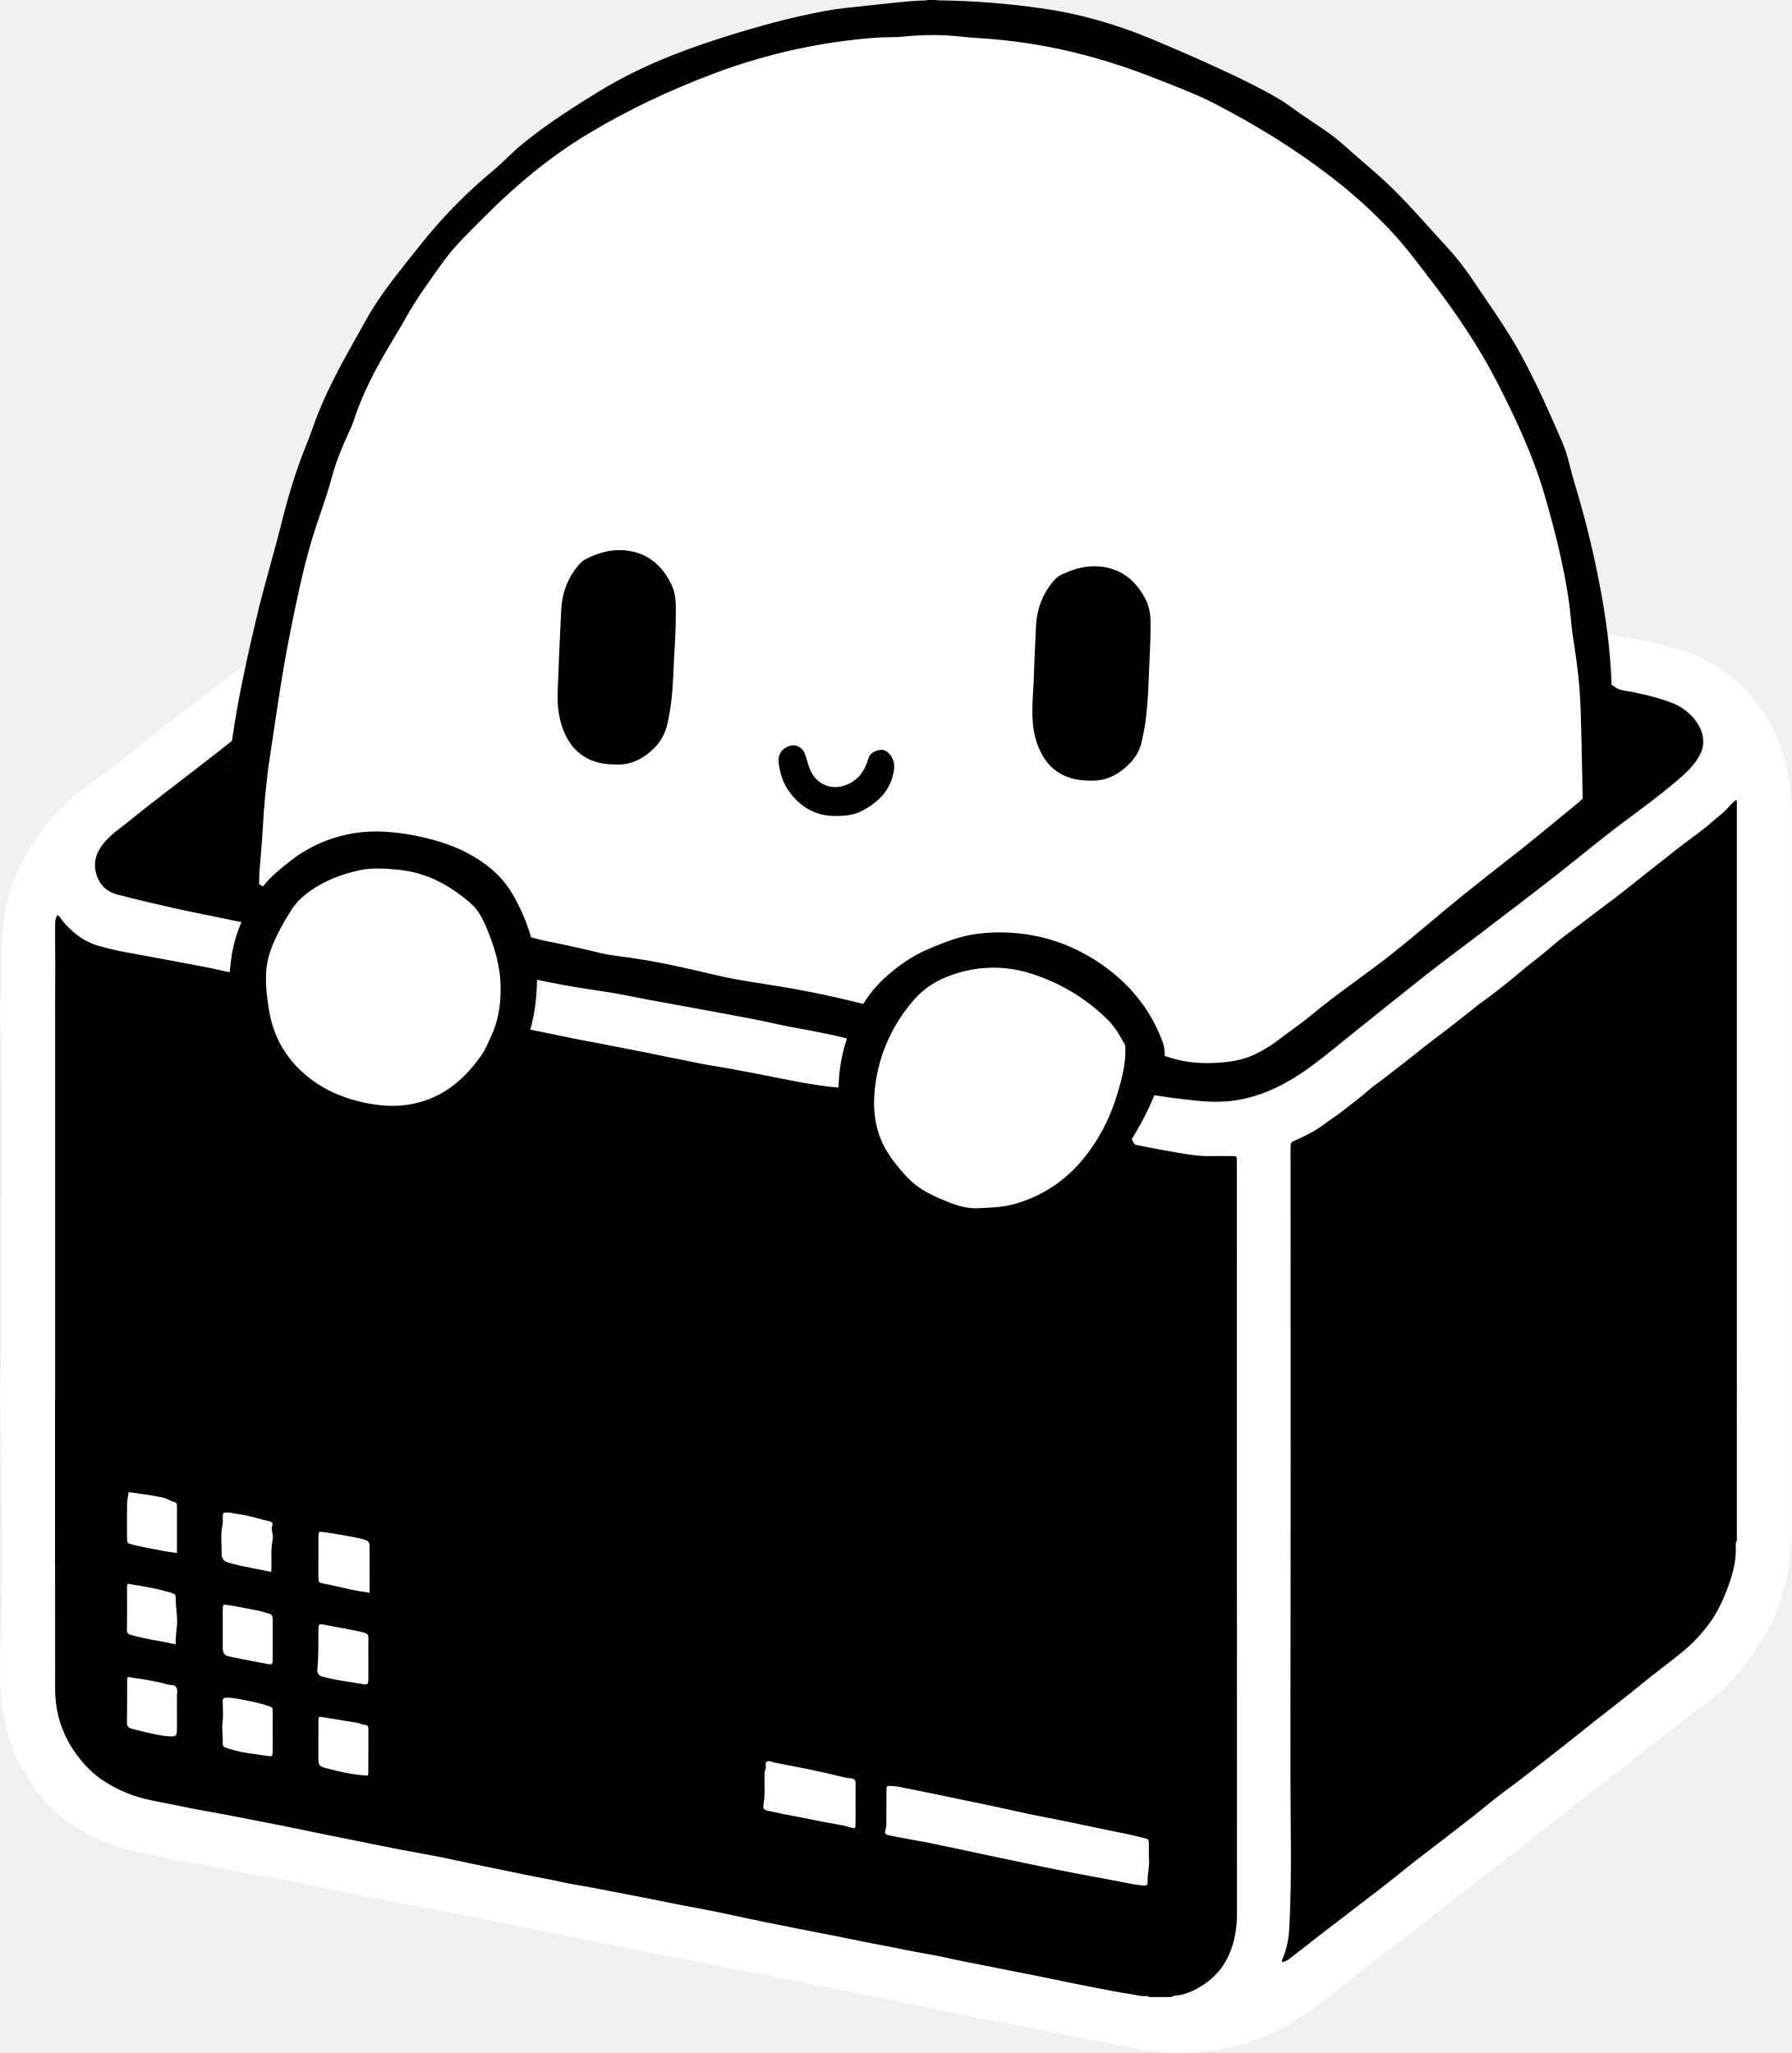
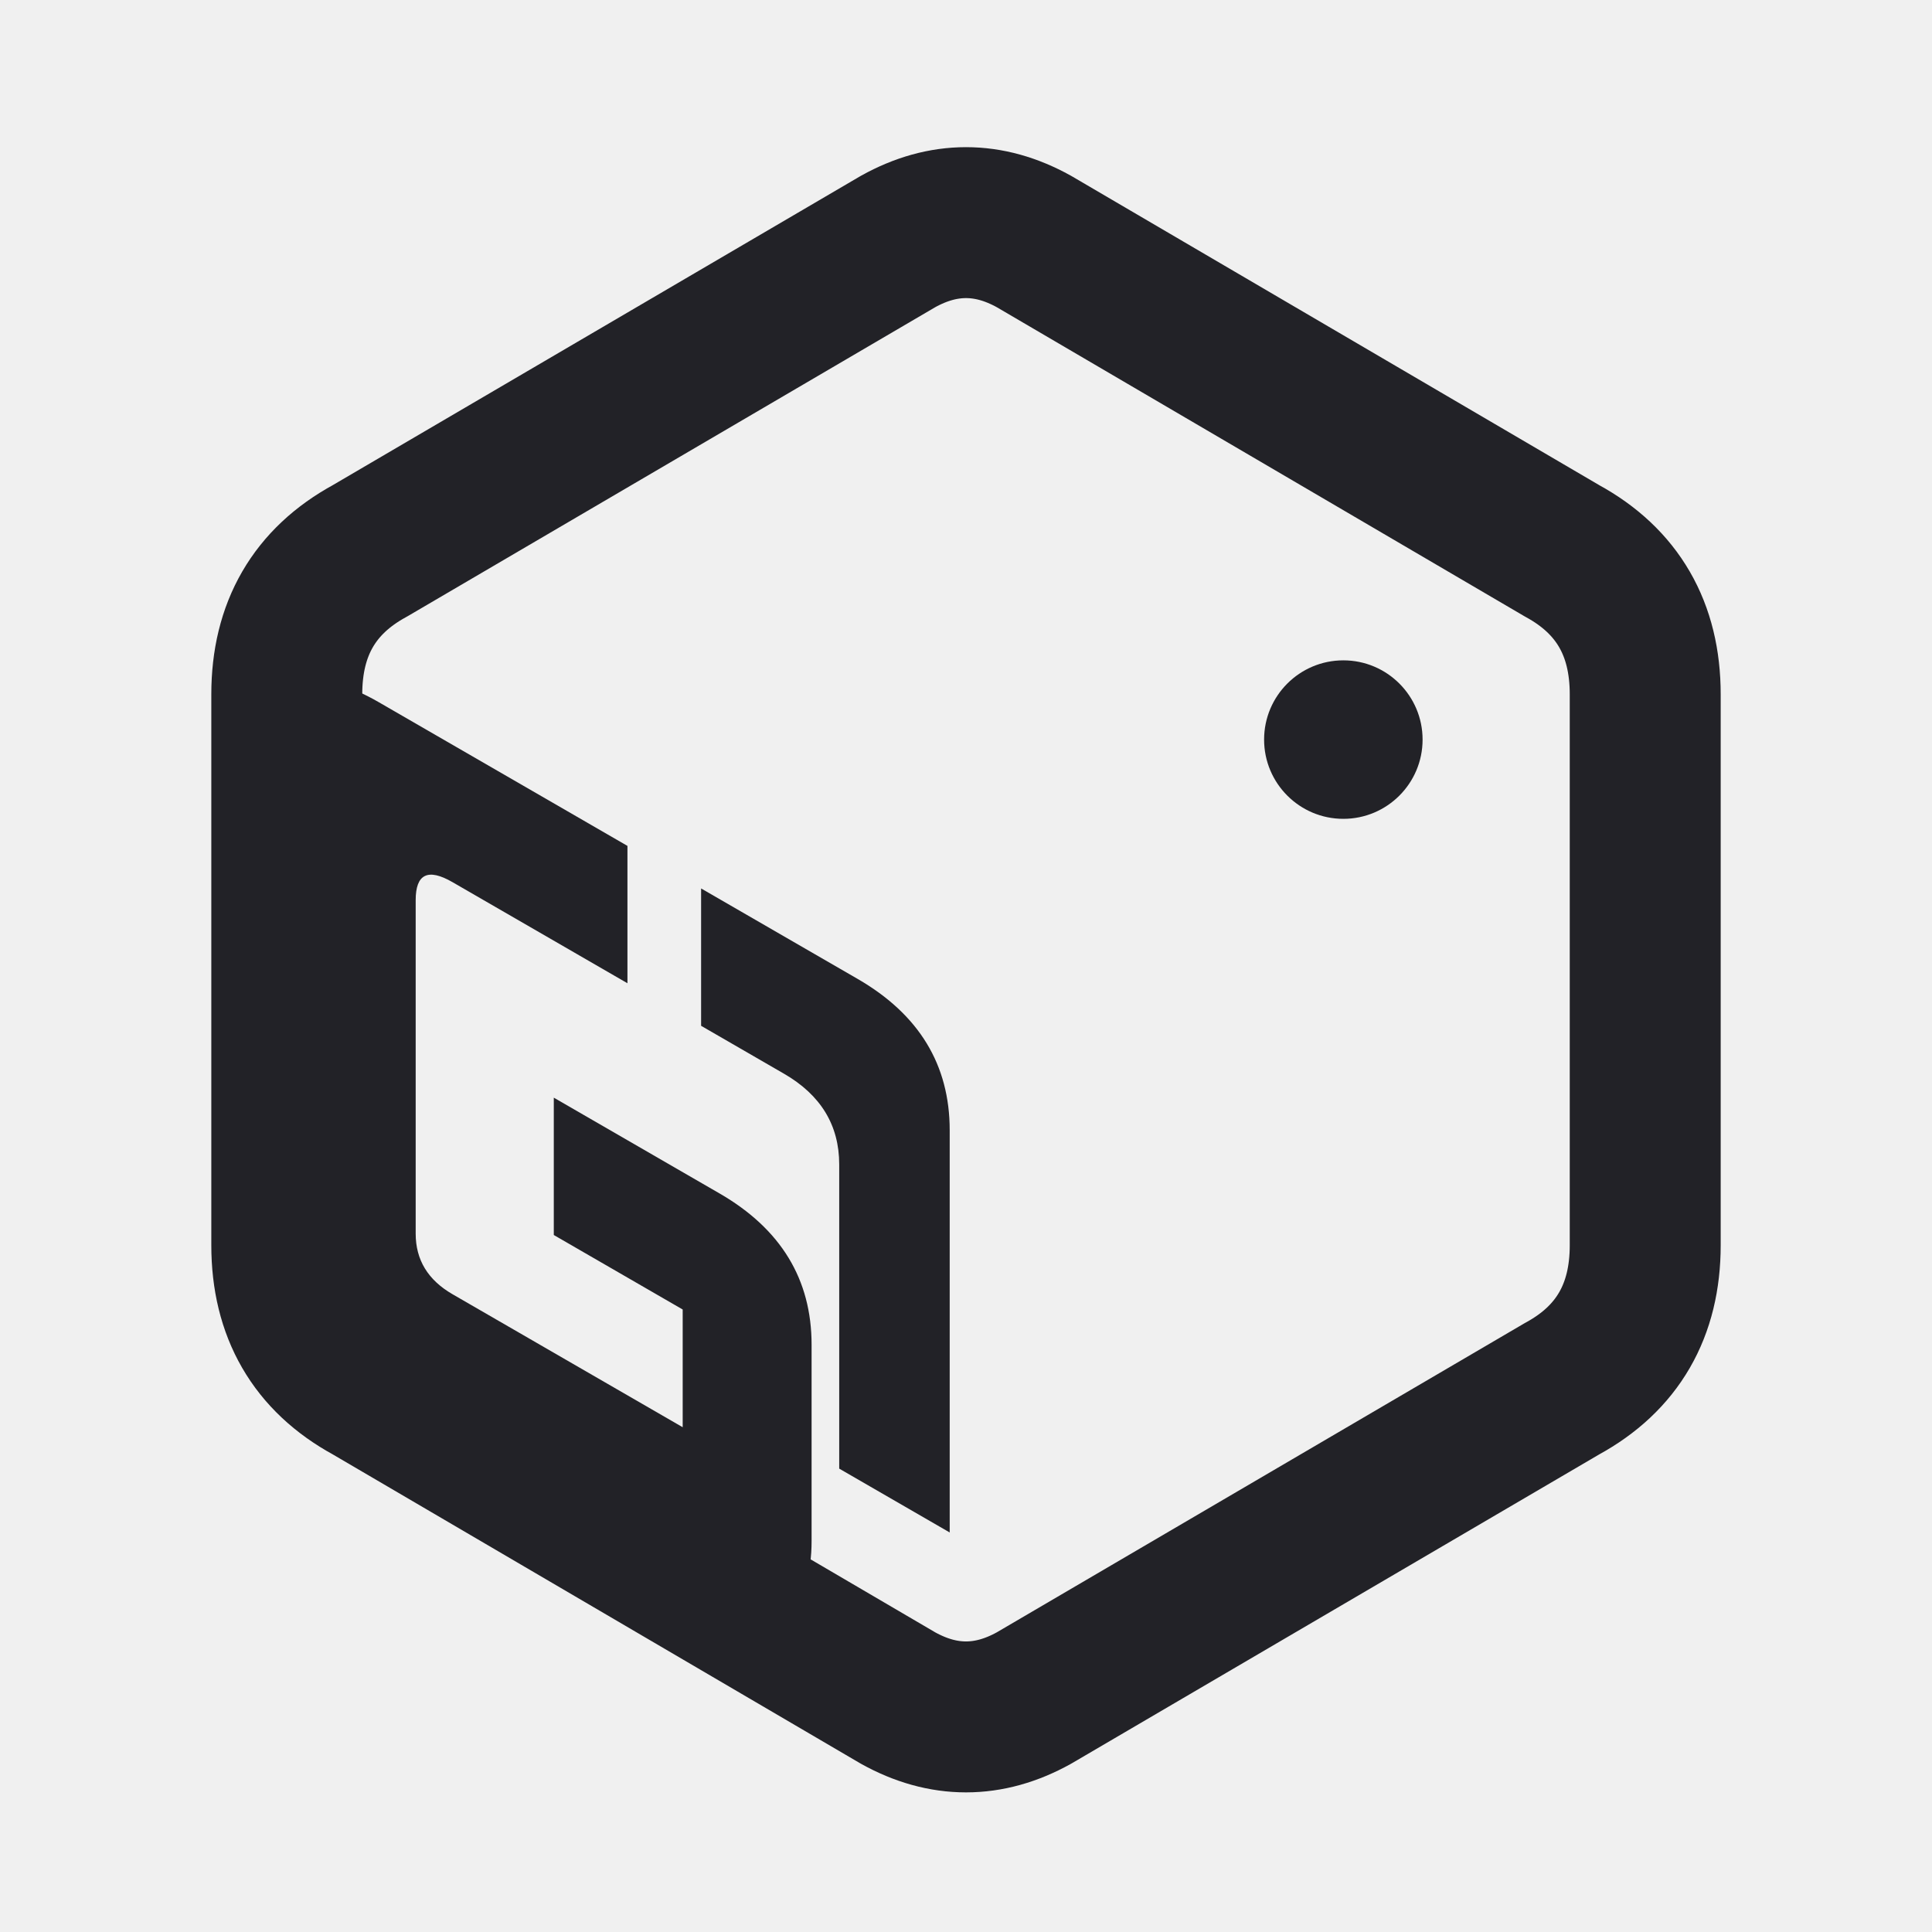
- <svg xmlns="http://www.w3.org/2000/svg" viewBox="0 0 2883.483 3304">
-   <defs>
-     <style>.cls-1{isolation:isolate;}.cls-2{fill:#fff;}</style>
-   </defs>
-   <g id="資料夾_1" data-name="資料夾 1" class="cls-1">
-     <g id="圖層_7_图像" data-name="圖層 7 图像">
-       <path class="cls-2" d="M4219,2571c12,3.281,24.43,2.365,36.638,3.619,59.774,6.14,118.723,16.278,176.212,34.167q38.141,11.868,76.495,23.047c22.458,6.542,43.745,15.931,65.086,25.326,67.302,29.628,131.386,64.755,189.736,109.824,13.177,10.178,25.827,20.972,38.397,31.891,12.307,10.691,25.325,20.559,37.787,31.078,23.206,19.587,44.056,41.617,64.728,63.772,18.385,19.704,36.434,39.766,53.076,60.973,41.582,52.986,80.632,107.688,112.6,167.195,21.123,39.32,42.014,78.772,59.588,119.802,10.343,24.147,20.137,48.722,27.581,73.873,12.083,40.829,24.992,81.529,33.295,123.362,8.167,41.152,14.612,82.582,18.785,124.403,2.741,27.47,7.654,54.727,10.529,82.225,2.049,19.595,1.64,39.283,2.54,58.919,1.357,29.62,2.621,59.26,2.388,88.94-.063,8.072-1.758,15.187-7.451,21.005-3.697,3.778-4.008,6.823.364,10.588,7.315,6.299,5.819,5.941.018,12.18-19.829,21.325-43.45,38.239-65.595,56.882-51.72,43.542-106.391,83.386-158.303,126.683-30.416,25.368-60.803,50.777-91.567,75.719-34.941,28.328-72.141,53.684-107.89,80.958-15.612,11.911-29.839,25.575-46.312,36.391-16.416,10.779-31.173,23.774-47.555,34.721-23.202,15.504-48.371,23.394-75.681,25.817-26.78,2.375-53.2.49-79.237-6.639-6.672-1.827-12.381-4.532-16.9-9.824a75.419,75.419,0,0,0-7.765-7.781c-4.735-4.134-7.799-8.788-7.575-15.482.156-4.666-1.672-9.132-3.28-13.515-10.559-28.776-25.679-55-46.254-77.647-15.059-16.575-33.192-29.512-52.932-40.414-48.389-26.724-99.94-39.954-155.23-38.093A229.164,229.164,0,0,0,4179.379,4080.704c-20.814,8.101-41.52,16.229-60.14,28.927-19.056,12.996-37.561,26.195-48.867,47.417-4.329,8.125-12.63,13.61-19.233,20.184-3.423,3.408-7.521,1.66-11.34.779-15.571-3.595-31.053-7.604-46.689-10.88q-64.533-13.523-129.773-23.161a749.732,749.732,0,0,1-81.073-17.028c-36.141-9.468-72.88-15.879-109.809-21.043-36.998-5.174-73.13-14.394-109.646-21.821-12.071-2.455-24.108-5.076-36.177-7.543a37.269,37.269,0,0,1-19.001-10.024c-9.605-9.162-16.947-19.087-20.576-32.141-3.565-12.823-9.985-24.654-15.539-36.755-11.978-26.095-30.96-44.937-56.606-58.158-52.833-27.236-108.946-38.91-167.908-36.204-37.264,1.71-71.453,14.253-103.203,34.052-20.88,13.021-38.502,29.543-55.551,46.929-7.431,7.578-7.683,7.518-15.047.415-3.838-3.702-7.383-7.723-11.373-11.245-3.671-3.241-3.593-5.903.119-8.887a28.451,28.451,0,0,0,3.176-3.472c-.283-.991-.276-1.943-.648-2.126-8.378-4.121-8.434-11.146-7.743-19.237,5.131-60.071,7.563-120.415,16.697-180.083,11.133-72.734,21.231-145.644,36.353-217.73,10.462-49.87,20.412-99.907,37.137-148.108,12.014-34.621,22.197-69.771,33.216-104.677a243.737,243.737,0,0,1,12.252-30.56c10.81-22.923,18.337-47.143,28.059-70.476,16.052-38.522,36.827-74.593,58.663-110.085,10.292-16.729,20.006-33.813,30.041-50.702a113.016,113.016,0,0,1,21.378-26.249c1.739-1.573,2.993-4.976,6.452-2.454,3.14,2.289,2.97,4.812.881,7.682-.247.34.058,1.083.163,2.258a70.324,70.324,0,0,0,14.528-18.605c-1.999-1.364-2.617.164-3.344,1.101-1.882,2.423-3.581,5.351-6.941,1.754-2.58-2.762-6.397-4.664-2.865-9.803a375.518,375.518,0,0,1,35.576-44.37q35.9-38.256,73.11-75.25c26.472-26.379,55.841-49.322,84.642-73.007,39.903-32.815,84.441-58.003,129.656-82.303,63.267-34.001,129.57-60.764,197.708-83.127,34.834-11.433,70.677-19.123,106.229-27.886,41.174-10.148,83.074-15.695,125.149-20.207,17.562-1.883,35.152-3.425,52.802-4.229,2.331-.106,4.682-.184,6.722-1.567ZM3724.389,3583.979c.713-20.958,2.013-41.872,1.954-62.9-.043-15.663-3.712-29.352-10.428-42.981a42.53,42.53,0,0,0-21.048-20.413,86.51,86.51,0,0,0-22.845-6.906c-18.622-2.99-36.239.488-54.062,5.798-12.346,3.678-20.111,11.008-25.042,22.158a137.997,137.997,0,0,0-11.635,50.265c-1.857,42.61-4.067,85.206-5.641,127.826-.932,25.225,2.348,49.855,13.518,72.959,2.964,6.132,6.359,11.789,12.737,14.844,24.465,11.717,49.863,14.215,75.791,6.165,16.433-5.102,28.7-15.139,32.928-32.94a398.894,398.894,0,0,0,8.685-47.091C3722.586,3641.921,3723.14,3612.935,3724.389,3583.979Zm617.757,46.943c-.897,17.972-2.238,35.935-2.583,53.917-.47,24.537,2.668,48.512,13.59,70.974,3.307,6.802,7.413,12.461,14.542,15.743,22.338,10.283,45.598,12.621,69.261,6.72,20.058-5.002,34.438-16.509,38.74-38.311,2.513-12.733,6.016-25.372,7.085-38.259,4.292-51.77,7.17-103.601,7.371-155.608.06-15.412-3.833-28.654-10.249-41.986a41.99,41.99,0,0,0-21.031-20.426,86.505,86.505,0,0,0-22.846-6.908c-18.623-2.99-36.242.487-54.066,5.798-12.347,3.679-20.111,11.01-25.043,22.161a136.712,136.712,0,0,0-11.625,50.27Q4343.774,3592.968,4342.146,3630.922Zm-265.008,141.099c-4.609.415-5.211,2.806-5.968,4.953-2.717,7.712-7.52,13.987-13.266,19.656-5.687,5.61-11.383,11.214-16.935,16.956a56.519,56.519,0,0,1-28.225,16.013c-15.086,3.572-28.284.329-39.358-10.742q-10.24-10.236-20.479-20.473a54.039,54.039,0,0,1-13.504-22.987c-.778-2.542-1.404-5.131-2.099-7.699-.432-1.595-.712-3.596-2.814-3.519-2.451.091-3.144,2.203-3.233,4.224a34.587,34.587,0,0,0,.351,6.941c2.016,12.589,6.49,24.38,11.921,35.841a30.823,30.823,0,0,0,12.688,13.601,87.738,87.738,0,0,0,32.643,11.557c18.079,2.623,35.769,2.4,52.885-4.837,8.302-3.51,17.025-7,22.595-14.141C4074.522,3804.31,4077.666,3788.862,4077.139,3772.021Z" transform="translate(-2656.077 -2543)" />
-       <path class="cls-2" d="M4537,5847a4.566,4.566,0,0,0-3.503-1.584c-26.703-.708-52.709-6.25-78.783-11.339q-74.776-14.593-149.558-29.16c-32.246-6.293-64.525-12.428-96.724-18.957-65.719-13.326-131.288-27.413-197.128-40.107-35.522-6.849-71.075-13.528-106.522-20.773q-50.748-10.373-101.609-20.191c-47.25-9.182-94.599-17.859-141.791-27.323q-108.859-21.829-217.553-44.477c-49.403-10.255-99.179-18.515-148.656-28.326-47.852-9.488-95.846-18.257-143.485-28.869-26.884-5.989-54.195-10.052-81.292-15.1-20.89-3.891-41.737-8.011-62.619-11.944-28.052-5.284-56.186-10.156-84.162-15.812-29.922-6.049-60.042-11.608-88.867-21.943-50.119-17.969-92.131-47.162-123.207-91.06-20.706-29.249-37.821-60.166-45.183-95.703-3.368-16.258-5.925-32.608-7.911-49.126-3.358-27.925-2.479-55.911-1.409-83.743,3.648-94.915,2.044-189.854.988-284.736-.589-52.909-2.298-105.897-.77-158.728,2.467-85.271.715-170.507,1.287-255.754.573-85.329.731-170.671-.229-255.993-.303-26.892-2.708-53.887-1.22-80.722,1.863-33.595.057-67.229,2.232-100.739,2.596-40.007,10.357-79.04,28.008-115.45a378.213,378.213,0,0,1,68.567-97.599c15.782-16.394,34.267-29.58,52.692-42.757,30.613-21.894,59.626-45.839,89.183-69.09q32.159-25.299,64.711-50.098c31.189-23.852,62.532-47.503,93.733-71.339,4.15-3.171,7.856-6.924,11.629-10.283,3.342,1.51,1.529,3.574,1.174,5.305-5.234,25.531-4.974,51.651-8.326,77.383-.903,6.929-1.589,13.887-2.316,20.838-.803,7.672-4.279,13.684-10.254,18.66-15.071,12.554-29.943,25.329-45.561,37.233q-43.224,32.948-86.012,66.467c-21.233,16.568-42.408,33.219-63.29,50.225-11.621,9.464-22.443,19.848-30.7,32.592a68.35,68.35,0,0,0-10.762,28.78c-1.949,15.516,5.158,27.78,15.851,38.116,7.803,7.542,17.481,12.026,27.928,14.785,29.002,7.659,58.664,12.066,88.104,17.499q49.575,9.149,98.912,19.436c1.628.336,3.24.774,4.88,1.031,9.553,1.495,9.768,1.567,6.288,10.174-8.388,20.746-13.778,42.397-19.687,63.897-2.6,9.461-2.547,9.149-12.25,7.248-33.23-6.513-66.599-12.351-99.742-19.274-35.078-7.327-70.737-11.742-105.335-21.491-25.632-7.222-46.048-21.693-62.161-42.623a55.836,55.836,0,0,0-3.852-4.584c-.621-.649-1.584-.97-3.347-1.995-.671,7.725-1.489,14.812-1.855,21.922-.479,9.308-.84,18.635-.843,27.954-.073,265.665.303,531.33-.293,796.993-.296,132.0.155,263.998.553,395.993.144,47.717,17.723,89.403,51.262,124.199,27.565,28.598,61.374,45.536,99.494,53.462,67.761,14.09,135.825,26.718,203.722,40.163,50.587,10.017,101.089,20.461,151.668,30.521,49.927,9.931,99.93,19.478,149.847,29.457,43.684,8.733,87.239,18.114,130.951,26.699,58.119,11.414,116.354,22.237,174.503,33.501,36.897,7.147,73.797,14.308,110.574,22.039,66.436,13.966,132.93,27.592,199.664,40.102,57.901,10.854,115.571,22.941,173.34,34.499,44.688,8.94,89.391,17.802,134.049,26.886,51.184,10.411,102.439,20.449,153.923,29.267,20.337,3.484,40.599,6.037,61.526,4.057,48.598-4.599,93.566-45.146,102.116-95.275a275.3,275.3,0,0,0,3.714-42.606c3.15-219.944.737-439.9,1.28-659.85.419-169.664.061-339.331.131-508.996.005-12.233-2.254-24.375-.275-36.733,1.088-6.795-.015-7.066-7.181-7.084-9.333-.024-18.666-.046-27.998.017-26.397.179-52.312-3.812-78.122-8.839q-24.434-4.758-48.932-9.18c-7.641-1.386-8.953-2.928-5.652-9.692,10.521-21.56,17.013-44.58,24.71-67.158,1.638-4.803,4.427-4.859,8.472-4.175,19.033,3.221,38.07,6.434,57.152,9.346,55.414,8.457,107.93,1.295,157.043-27.528,22.809-13.386,43.755-29.164,64.625-45.139,26.69-20.43,53.514-40.732,79.418-62.132,57.762-47.717,117.877-92.429,176.379-139.196,21.315-17.04,43.637-32.814,65.219-49.528,25.252-19.556,50.085-39.652,75.311-59.242,22.334-17.344,45.051-34.195,67.431-51.48,24.506-18.927,48.816-38.107,73.22-57.165,16.268-12.704,32.627-25.29,47.894-39.223,11.361-10.368,19.489-22.728,22.668-37.842,3.88-18.446-2.747-34.01-14.513-47.802-12.026-14.097-27.612-22.581-44.967-28.36-23.69-7.889-48.129-12.637-72.507-17.639-11.834-2.429-11.727-2.38-13.02-14.645-2.333-22.121-4.938-44.215-7.519-66.309-.807-6.913-.142-7.998,6.516-6.821,43.249,7.646,86.607,14.878,127.935,30.566,28.717,10.901,53.826,27.399,75.993,48.605,18.898,18.079,35.226,38.144,47.787,61.103,18.769,34.307,29.376,71.158,33.572,109.955,2.227,20.593,2.038,41.267,2.065,61.917.12,90.666.118,415.877.117,420.044q-.111,342.845-.072,685.691c-.001,24.646-.314,49.264-4.101,73.718-5.791,37.392-14.978,73.754-33.053,107.292-13.935,25.855-31.367,49.347-49.965,72.036-11,13.42-22.563,26.021-36.447,36.681q-21.728,16.682-43.601,33.17c-31.27,23.688-61.839,48.271-92.628,72.573-25.296,19.967-51.161,39.213-76.602,58.999-21.51,16.729-42.667,33.91-64.169,50.649-31.201,24.291-61.998,49.097-93.64,72.83-19.11,14.333-37.646,29.429-56.5,44.107-17.039,13.266-34.176,26.407-51.237,39.643q-44.113,34.223-88.185,68.497c-18.622,14.471-37.523,28.602-55.78,43.519-24.792,20.257-51.159,38.28-79.509,52.852-41.808,21.489-86.69,32.918-133.71,35.584-1.906.108-4.068-.495-5.36,1.652Zm913.342-2013.157a11.893,11.893,0,0,0-6.39,4.338c-12.385,14.594-27.959,25.595-42.668,37.488-17.051,13.787-35.021,26.431-52.323,39.916-28.321,22.073-56.325,44.554-84.649,66.623-25.958,20.226-52.189,40.101-78.253,60.192-28.718,22.136-56.645,45.255-84.8,68.095-25.794,20.925-52.44,40.798-78.621,61.25-34.297,26.793-68.273,54.003-102.82,80.469q-45.927,35.184-91.077,71.336c-25.991,20.746-52.623,40.811-83.586,53.711-9.827,4.094-12.128,9.981-11.839,19.774.748,25.311.754,50.652.654,75.979-1.206,305.942.315,611.887-1.235,917.829q-.289,56.966.403,113.944c.526,43.633,1.987,87.31-.585,130.924-1.175,19.92-3.021,39.856-10.96,58.582-.606,1.43-1.515,3.038.576,4.278,4.096-.736,6.989-3.646,10.114-6.045q30.093-23.093,60.088-46.314c32.969-25.371,66.427-50.134,98.825-76.212,41.725-33.585,84.369-65.974,126.502-99.024,31.146-24.432,62.652-48.404,93.885-72.725,30.723-23.923,61.301-48.031,91.949-72.051q27.888-21.857,55.786-43.702c18.541-14.601,37.257-28.994,55.439-44.031,18.716-15.479,38.667-29.347,56.716-45.738,49.131-44.619,73.399-100.932,78.953-165.922,1.979-23.157,1.554-46.544,1.979-69.811.851-46.595.758-93.226-1.232-139.812-.4-9.37,1.403-18.527,1.658-27.836.293-10.697-1.81-21.18-1.616-31.846.813-44.605.919-89.237,1.059-133.83.808-258.295.391-516.594.428-774.891C5452.704,3843.754,5452.425,3838.843,5450.342,3833.843Z" transform="translate(-2656.077 -2543)" />
-       <path class="cls-2" d="M3258.495,5169.207c5.505,1.567,10.597,2.946,15.645,4.469,12.304,3.711,23.485,9.358,32.457,18.852,28.255,29.901,15.872,76.344-23.599,87.793-4.809,1.395-8.493,3.189-10.822,7.763-1.186,2.328-3.215,4.223-4.83,6.339-1.983,2.598-6.423,4.077-5.984,7.535.571,4.5,2.679,8.853,4.445,13.137,1.042,2.528,3.809,2.362,6.061,2.737,5.909.986,11.926,1.503,17.729,2.91,20.693,5.015,33.069,22.437,30.095,41.912-2.963,19.404-20.107,32.694-40.993,31.76a33.185,33.185,0,0,1-3.978-.375c-10.313-1.723-9.515-.775-13.594,7.067-9.748,18.746-29.516,27.508-51.812,22.677-21.141-4.581-42.388-8.684-63.272-14.535-45.242-12.675-91.719-20.317-137.058-32.47-33.807-9.062-68.035-15.984-102.075-23.864a141.949,141.949,0,0,1-23.864-7.269c-8.305-3.542-15.082-8.793-17.927-17.649-1.45-4.511-4.795-5.921-8.491-7.588-10.015-4.519-17.995-11.343-22.974-21.323-2.406-4.822-4.549-10.008-4.147-15.297.794-10.44-1.421-20.071-4.127-30.11-5.136-19.057,3.555-37.63,20.468-47.945,1.96-1.195,4.372-1.729,5.733-3.802a4.442,4.442,0,0,0-2.755-2.692c-11.372-4.476-21.328-10.689-28.414-21.11-1.957-2.879-5.659-4.558-8.522-6.836-25.51-20.3-29.98-55.368-9.839-78.877,4.064-4.744,10.438-8.005,13.131-13.284,2.532-4.965.008-11.719,1.025-17.696,1.539-9.036,4.267-17.706,10.154-24.684,5.535-6.56,4.44-14.402,5.922-21.747.584-2.896-2.009-4.767-3.779-6.713-10.722-11.792-16.044-25.944-18.014-41.499-5.025-39.669,28.724-76.246,68.727-74.518a98.886,98.886,0,0,1,44.72,12.88c3.148,1.769,5.991,4.141,10.112,2.032,18.208-9.313,37.487-7.968,56.76-5.057,41.543,6.274,82.364,16.125,123.252,25.569,34.723,8.02,69.48,15.93,103.892,25.24,11.588,3.135,23.027,6.707,33.826,12.073a50.31,50.31,0,0,0,13.33,4.074c9.841,1.84,19.636,3.991,28.585,8.68,24.117,12.636,36.883,32.611,35.666,59.876-1.198,26.829-15.371,45.478-40.084,55.936-10.974,4.644-12.805,7.367-11.192,18.745,2.745,19.36-2.509,36.249-15.537,50.77-1.11,1.238-2.234,2.464-3.313,3.729A12.317,12.317,0,0,0,3258.495,5169.207Z" transform="translate(-2656.077 -2543)" />
-       <path class="cls-2" d="M4243.48,4507.795c-27.804,3.468-50.911-5.801-74.249-15.223-34.02-13.734-57.914-39.417-81.459-65.909-14.31-16.102-26.642-33.389-33.481-53.902-10.45-31.346-11.372-63.32-4.724-95.636,7.748-37.66,21.13-72.965,44.519-103.779,20.596-27.135,42.809-52.79,73.38-69.503,22.592-12.351,47.087-18.307,72.433-20.892,38.854-3.962,75.264,5.412,110.513,20.982,35.474,15.67,66.379,37.793,93.965,64.884,15.491,15.214,30.429,30.719,40.552,50.294a36.302,36.302,0,0,1,4.36,18.076c-.426,19.816-4.569,38.908-9.924,57.907-10.582,37.542-25.744,73.005-49.783,103.828-25.277,32.411-53.716,61.757-89.888,82.58C4309.277,4499.014,4276.733,4508.3,4243.48,4507.795Z" transform="translate(-2656.077 -2543)" />
-       <path class="cls-2" d="M3483.294,4139.533c1.694,44.035-14.034,82.535-40.069,116.615-19.225,25.166-43.012,46.384-69.146,64.474-19.589,13.559-42.085,20.42-65.566,22.143-58.098,4.262-110.891-10.74-156.599-47.421-26.683-21.413-49.331-46.64-65.47-77.145a79.669,79.669,0,0,1-9.682-39.211c.514-34.646.276-69.305.112-103.957a36.127,36.127,0,0,1,3.989-17.25c6.417-12.419,12.607-24.936,19.485-37.136,11.673-20.705,28.109-37.255,45.683-52.522,22.102-19.2,47.941-31.784,76.418-39.206,43.452-11.326,86.067-7.722,127.464,7.964,25.988,9.847,48.97,25.511,69.155,44.806,13.475,12.88,27.128,25.694,35.833,42.63,12.892,25.08,21.082,51.693,26.126,79.363C3483.192,4115.557,3483.2,4127.541,3483.294,4139.533Z" transform="translate(-2656.077 -2543)" />
-       <path class="cls-2" d="M4531.347,5494.943a49.812,49.812,0,0,1-4.839,23.306c-2.58,5.158-2.756,9.589-.589,15.051,8.597,21.671,4.711,42.052-8.522,60.574-12.613,17.655-30.32,25.769-51.966,23.821a200.419,200.419,0,0,1-45.786-10.071c-10.423-3.5-20.829-7.05-31.255-10.542-38.229-12.801-77.74-21.265-115.9-34.311-9.455-3.232-19.087-5.942-28.587-9.044-3.617-1.181-5.935-.628-8.449,2.696-19.894,26.309-41.194,32.86-72.735,21.94-68.326-23.655-137.524-44.561-206.614-65.793-53.184-16.344-106.622-31.876-158.728-51.527-13.721-5.174-27.375-10.51-40.259-17.603-7.371-4.057-14.14-8.867-19.051-15.844-6.865-9.753-8.861-20.209-2.892-30.999,5.765-10.42,15.321-14.312,26.901-13.759,9.384.449,18.431,2.923,27.462,5.162,5.166,1.281,7.645.287,9.885-4.803,9.032-20.527,25.371-31.281,47.474-32.849a24.921,24.921,0,0,0,17.271-7.94c13.589-13.591,30.682-19.623,49.796-19.747,17.799-.116,35.109,3.596,52.339,7.498,86.493,19.588,171.687,43.968,256.516,69.69,23.59,7.153,47.231,14.14,70.871,21.127a99.863,99.863,0,0,1,22.83,9.922c12.07,7.159,25.96,7.831,39.375,10.06,2.53.42,4.382-1.037,6.152-2.695,20.701-19.391,45.018-21.708,70.833-13.889,11.506,3.484,22.745,6.804,34.899,7.636,16.418,1.123,30.829,8.119,43.206,18.974C4524.229,5462.602,4531.05,5477.29,4531.347,5494.943Z" transform="translate(-2656.077 -2543)" />
-       <path class="cls-2" d="M4022.866,4211.836c-.784,8.02-5.183,15.276-7.26,23.208-4.632,17.688-8.683,35.483-11.103,53.629-.808,6.057-1.91,6.86-7.566,5.894-35.597-6.079-71.21-12.013-106.622-19.184-45.448-9.203-91.082-17.483-136.625-26.22q-60.977-11.698-121.928-23.532-42.903-8.326-85.766-16.854c-8.432-1.692-16.743-3.98-25.121-5.945-5.902-1.384-6.538-2.161-5.342-7.832q4.1-19.439,8.348-38.847c1.981-9.094,2.839-18.325,3.9-27.554.984-8.558,2.029-8.908,10.13-7.522,65.457,11.195,130.613,23.963,195.765,36.802,39.405,7.765,79.001,14.596,118.348,22.689,56.286,11.578,112.951,20.997,169.655,30.21C4021.954,4210.822,4022.175,4211.205,4022.866,4211.836Z" transform="translate(-2656.077 -2543)" />
-     </g>
-     <g id="图层_9" data-name="图层 9">
-       <g id="圖層_6_图像" data-name="圖層 6 图像">
-         <path d="M2744.97,4090.731c-.36-20.323-.059-40.657-.149-60.986-.022-4.97.519-9.627,3.896-13.975,1.379,1.051,2.73,1.625,3.379,2.647,5.907,9.288,13.535,16.769,21.781,24.121a105.134,105.134,0,0,0,40.497,22.567c28.723,8.505,58.436,12.86,87.84,18.434,19.066,3.615,38.184,6.958,57.24,10.627,19.047,3.667,38.15,7.149,57.009,11.635,6.719,1.599,35.962,8.04,44.111,9.812,10.866,2.363,10.998,2.449,11.789,13.318,1.143,15.703,3.19,31.335,9.418,45.819,8.922,20.748,19.971,40.527,31.192,60.082,9.093,15.848,22.037,28.957,35.239,41.637a201.695,201.695,0,0,0,63.232,41.253c20.834,8.621,42.095,12.708,64.371,6.752,4.86-1.299,9.229-.285,13.652,1.243,14.97,5.172,30.302,5.793,45.261,1.218,24.268-7.423,47.615-17.2,68.44-32.101a107.198,107.198,0,0,0,20.565-18.899c17.614-21.389,34.243-43.452,46.156-68.683,1.706-3.613,3.809-7.041,5.45-10.681,1.702-3.777,4.187-4.497,8.037-3.363,8.3,2.444,16.599,5.086,25.079,6.691,29.842,5.649,59.405,12.617,89.304,18.062,27.491,5.006,54.86,10.767,82.35,15.874,22.3,4.143,44.414,9.289,66.711,13.445,16.822,3.135,33.478,7.216,50.339,9.927,26.972,4.336,53.798,9.411,80.603,14.574,43.27,8.335,86.218,18.267,130.339,21.789,16.815,1.342,51.307,44.969,53.979,55.835a129.373,129.373,0,0,0,15.574,37.715c4.214,6.784,8.63,13.447,12.672,20.331,14.129,24.065,32.356,44.483,55.648,59.792,25.393,16.69,53.836,24.81,84.124,26.215,14.297.663,28.618.312,42.943.82,26.248.931,50.217-6.282,69.348-25.233,9.027-8.943,19.963-15.292,29.437-23.553,1.995-1.74,4.061-1.911,6.486-1.419,7.449,1.511,14.075-.928,20.541-4.206a87.15,87.15,0,0,0,23.595-17.728,407.971,407.971,0,0,0,42.151-53.113c1.606-2.372,2.654-6.623,5.986-5.891,4.402.968,7.234,21.132,13.508,22.418q32.875,6.739,65.953,12.387c18.719,3.196,37.346,6.105,56.388,5.635,8.178-.202,16.361-.18,24.541-.059,17.495.258,15.476-2.222,15.477,14.412q.047,603.384.186,1206.767a177.282,177.282,0,0,1-2.619,29.62c-5.68,33.495-20.743,61.991-49.532,81.623-11.475,7.825-23.76,14.159-37.572,17.376-5.291,1.233-11.12.368-15.916,3.684h-36a4.674,4.674,0,0,0-4.429-1.77c-7.413.969-14.522-1.363-21.629-2.458-21.76-3.354-43.396-7.553-65.021-11.731-22.261-4.302-44.473-8.862-66.666-13.502-19.96-4.174-39.978-8.125-59.978-12.025q-39.68-7.736-79.326-15.668c-20.318-4.049-40.462-9.091-60.889-12.44-22.74-3.729-45.182-8.859-67.822-13.025-25.539-4.699-50.933-10.185-76.409-15.236-19.986-3.962-40.014-7.715-59.999-11.684q-29.997-5.958-59.973-12.021c-33.828-6.903-67.429-14.883-101.429-20.997-29.439-5.294-58.707-11.533-88.064-17.286q-29.986-5.876-60.01-11.559c-14.865-2.836-29.68-6.023-44.633-8.285-19.853-3.003-39.247-8.178-58.992-11.674-17.486-3.096-34.839-6.943-52.243-10.496q-33.331-6.805-66.648-13.684c-16.103-3.349-32.136-7.045-48.275-10.205-20.002-3.917-40.111-7.288-60.12-11.172-24.853-4.824-49.655-9.915-74.472-14.924-27.719-5.594-55.478-11.008-83.132-16.906-24.437-5.212-48.978-9.986-73.498-14.667-26.473-5.054-52.887-10.518-79.468-15.097-19.74-3.4-39.388-7.527-59.041-11.485-23.822-4.798-47.928-8.427-70.751-17.61a213.649,213.649,0,0,1-42.743-22.657c-15.213-10.604-27.947-23.847-39.073-38.759q-33.652-45.101-35.365-101.176c-.29-8.988-.031-17.993-.06-26.991-.01-2.955-.379-438.965-.215-441.097.229-2.983.225-5.989.225-8.985q.013-307.459.003-614.917c-0-2.665-.083-5.33-.104-7.995C2744.73,4164.321,2745.131,4099.809,2744.97,4090.731ZM4504.855,5532.216c0-8.705.08-15.038-.02-21.367-.125-7.823-.198-7.791-7.861-9.832-19.082-5.082-38.486-8.668-57.819-12.607-24.157-4.922-48.236-10.223-72.386-15.18-24.474-5.024-49.133-9.228-73.453-14.898-23.385-5.453-46.933-10.052-70.402-15.056-34.082-7.267-68.249-14.133-102.398-21.082-9.987-2.032-19.94-4.523-30.159-4.957-7.609-.323-7.788.008-7.84,7.747-.112,16.66-.005,33.32-.067,49.98-.012,3.299.152,6.569-.72,9.898-2.397,9.157-3.027,10.203,7.995,12.466,22.226,4.563,44.664,8.089,66.901,12.604,31.255,6.347,62.39,13.283,93.606,19.826,46.02,9.647,91.988,19.51,138.185,28.349,30.021,5.744,60.141,11.022,90.13,16.971a118.456,118.456,0,0,0,18.615,2.416c3.491.126,5.851-.887,5.661-4.979C4502.161,5558.228,4506.749,5544.189,4504.855,5532.216ZM4032.845,5446.214c0-10.98-.091-21.962.04-32.941.062-5.261-1.89-7.933-7.492-8.239a73.735,73.735,0,0,1-13.576-2.375c-36.34-9.014-73.092-16.094-109.838-23.161-3.794-.729-8.145-3.344-11.463-1.64-4.072,2.091-1.222,7.306-2.229,11.002-.692,2.539-1.756,4.916-1.846,7.673-.549,16.868,1.283,33.775-1.753,50.629-1.249,6.936,1.431,8.928,8.844,10.391,8.693,1.716,17.321,3.762,26.013,5.48,18.04,3.564,36.166,6.722,54.142,10.579,17.339,3.72,35.064,5.514,52.123,10.606,6.17,1.842,6.889,1.391,6.989-5.065C4032.97,5468.177,4032.847,5457.194,4032.845,5446.214Zm-781.988-339.862c0-5.831 0-11.123,0-16.414-0-18.614.036-37.229-.016-55.844-.026-9.463-1.025-10.996-9.661-13.736-1.365-.433-2.754-.793-4.155-1.091-19.415-4.134-38.96-7.517-58.596-10.435-9.12-1.355-9.864-1.177-9.91,7.538q-.174,32.907-.005,65.815c.031,7.363.826,7.935,8.497,9.353,5.478,1.013,10.913,2.266,16.352,3.476C3212.203,5099.205,3230.966,5103.783,3250.858,5106.352Zm-2.003,106.274c0-10.972-.214-21.95.092-32.913.15-5.378-1.082-7.738-7.063-9.253-21.992-5.57-44.436-8.648-66.611-13.147-5.117-1.038-6.646.328-6.72,5.668-.311,22.427.346,44.854-1.859,67.26a10.341,10.341,0,0,0,9.11,11.276,27.834,27.834,0,0,1,4.34.948c19.675,5.478,40.043,7.174,60.039,10.902,7.257,1.353,8.573-.177,8.646-7.826C3248.932,5234.571,3248.854,5223.598,3248.855,5212.626Zm-385.653-268.239c-1,6.779-2.5,12.603-2.603,18.451-.323,18.326-.172,36.661-.095,54.992.039,9.103.101,8.764,10.517,11.413,8.142,2.07,16.365,3.792,24.636,5.265,14.831,2.642,29.484,6.389,45.173,7.607,0-25.588-.03-50.564.039-75.538.008-3.036-.887-5.298-3.902-6.078-6.742-1.744-12.403-6.054-19.346-7.498C2899.894,4949.316,2881.997,4946.867,2863.202,4944.387Zm-1.491,297.398a9.92,9.92,0,0,0-.971,2.506c-.107,23.928-.044,47.857-.342,71.782-.07,5.621,3.292,7.717,7.501,9.053,4.995,1.586,10.176,2.596,15.292,3.791,15.025,3.509,29.989,7.574,45.449,8.488,10.955.647,12.118-.783,12.186-11.627q.164-25.926-.028-51.853c-.048-5.251,1.744-11.062-1.167-15.636-2.946-4.629-9.152-2.889-13.804-4.309-10.341-3.156-20.995-5.141-31.668-7.103C2883.502,5244.917,2872.75,5243.742,2861.711,5241.784Zm233.146,88.568c0-9.989.021-19.977-.006-29.966-.027-10.045.882-9.388-9.989-12.777a240.264,240.264,0,0,0-31.552-7.823c-10.686-1.794-21.215-4.863-32.235-4.711-4.506.062-6.724,1.286-6.639,6.195.196,11.317,1.171,22.785-.273,33.92-1.465,11.296,1.021,22.258.357,33.371-.194,3.246.783,5.703,4.329,6.888a195.997,195.997,0,0,0,30.555,7.997c12.649,2.059,25.378,3.625,38.045,5.583,5.957.921,7.249.279,7.346-5.716C3094.972,5352.329,3094.844,5341.339,3094.857,5330.352Zm-.031-148.186h.021c0-10.98-.14-21.962.066-32.938.086-4.607-1.742-8.57-5.761-9.393-5.851-1.199-11.233-3.769-17.13-4.726-16.525-2.682-32.765-6.885-49.412-9.019-7.442-.954-8.041-1.166-8.085,6.394q-.181,30.942-.01,61.885c.053,9.808,2.375,12.917,12.218,14.942,20.581,4.236,41.243,8.081,61.889,11.994,3.936.746,6.319-.556,6.254-5.204C3094.72,5204.792,3094.826,5193.478,3094.826,5182.166Zm153.243,218.354a20.239,20.239,0,0,0,.713-3.776c.054-23.662-.026-47.325.13-70.986.03-4.523-1.336-6.45-6.115-6.927-4.519-.451-8.825-2.755-13.347-3.522-17.84-3.022-35.739-5.699-53.595-8.632-7.103-1.167-7.287-1.32-7.329,5.476-.118,18.996-.047,37.993-.049,56.989-.001,16.455.071,16.189,16.315,20.485C3205.493,5395.101,3226.32,5399.594,3248.069,5400.52ZM2938.857,5189.336c-.9-13.377,2.359-25.288,2.292-37.645-.063-11.658-2.348-23.058-2.311-34.657.026-8.352-.046-8.383-8.553-10.996-3.461-1.063-6.974-1.953-10.461-2.932-19.03-5.343-38.638-7.693-57.867-11.357-1.835,2.121-1.453,4.536-1.456,6.828-.03,22.314.25,44.634-.196,66.939-.122,6.112,2.424,7.504,7.541,8.967C2890.64,5181.001,2914.173,5183.762,2938.857,5189.336Zm153.58-116.629c.197-2.497.341-3.812.397-5.131.652-15.226-1.35-30.53,1.858-45.707a29.681,29.681,0,0,0-.434-12.881c-.918-3.688-1.596-6.804-.081-10.529,1.562-3.843-.521-6.288-4.484-7.179-16.986-3.819-33.56-9.564-50.901-11.616-5.589-.661-10.971-2.458-16.625-2.51-6.991-.064-7.408.248-7.664,7.003-.164,4.326.586,8.829-.361,12.958-3.558,15.513-1.136,31.156-1.424,46.716-.131,7.066,3.433,12.051,11.38,14.146,6.346,1.673,12.707,3.477,19.116,4.861C3059.29,5066.307,3075.461,5069.334,3092.437,5072.707Z" transform="translate(-2656.077 -2543)" />
-         <path d="M5451,5023c-2.577,2.825-1.793,6.336-1.652,9.55,1.053,24.02-5.764,46.534-14.059,68.494-7.479,19.8-16.737,38.909-29.543,56.024a252.16,252.16,0,0,1-40.82,43.192c-21.856,18.171-45.053,34.618-66.894,52.747-24.66,20.469-50.278,39.678-75.363,59.574-23.802,18.878-47.378,38.073-71.438,56.614-24.567,18.933-48.763,38.348-73.793,56.7-17.566,12.88-34.127,27.124-51.266,40.594-15.573,12.239-31.422,24.127-46.965,36.404-20.206,15.96-41.052,31.073-61.062,47.315q-24.951,20.252-50.515,39.85c-15.701,12.067-31.541,23.988-47.175,36.16-19.79,15.408-40.028,30.255-59.504,46.046-9.508,7.709-19.562,14.668-28.983,22.46a31.849,31.849,0,0,1-11.89,6.028c-2.001-2.922-.248-4.815.627-6.913,6.421-15.39,9.275-31.548,10.15-48.109,4.536-85.849,1.725-171.763,1.834-257.64q.627-494.406.169-988.813c0-2.666-.01-5.332.002-7.998.047-10.222.255-9.762,9.949-14.093,15.706-7.016,30.981-14.87,44.797-25.363,10.243-7.779,21.358-14.452,31.291-22.586,12.26-10.04,25.334-19.022,37.125-29.701,8.778-7.95,18.861-14.44,28.163-21.832,17.561-13.955,35.629-27.245,53.036-41.414,18.16-14.782,37.158-28.531,55.655-42.906,14.588-11.337,28.899-23.029,43.474-34.384,7.282-5.674,15.021-10.761,22.298-16.441,13.268-10.355,26.682-20.562,39.422-31.541,18.776-16.18,39.002-30.542,57.539-47.038,11.064-9.846,23.381-18.289,35.188-27.294,16.257-12.399,32.427-24.917,48.886-37.042,17.269-12.722,34.072-26.078,50.79-39.455,20.104-16.086,40.513-31.786,60.634-47.85,15.199-12.135,31.168-23.301,46.499-35.275,9.892-7.726,19.03-16.418,28.917-24.152,8.329-6.515,14.113-15.515,22.478-21.911.615.436,2.086-1.011,2.021,1.001-.085,2.664-.021,5.333-.021,7.999Z" transform="translate(-2656.077 -2543)" />
-       </g>
-       <g id="圖層_1_图像" data-name="圖層 1 图像">
-         <path d="M4161,2543c2.144.203,4.285.558,6.431.588a1292.489,1292.489,0,0,1,165.848,12.961c61.008,8.751,119.581,25.614,176.539,49.482,45.486,19.061,90.664,38.693,135.127,59.962,22.071,10.558,43.886,21.764,65.162,33.831,13.716,7.779,26.339,17.518,39.283,26.618,21.927,15.416,45.161,29.012,65.419,46.76,17.534,15.361,34.986,30.876,52.663,46.002,43.035,36.824,78.983,80.227,117.189,121.541a424.493,424.493,0,0,1,41.324,52.653c26.593,39.89,54.994,78.711,77.906,120.924,24.791,45.674,45.944,93.162,66.457,140.872,8.875,20.643,12.771,43.065,19.301,64.568a1575.743,1575.743,0,0,1,44.886,187.473c8.76,50.267,14.382,100.9,15.257,152.002.591,34.484,2.145,68.954,1.368,103.455a480.887,480.887,0,0,1-4.167,56.289,13.013,13.013,0,0,1-5.453,9.367c-11.233,8.617-22.075,17.743-33.069,26.672-1.257,1.021-2.528,2.025-4.559,3.651-.221-4.212-.492-7.599-.562-10.991-.767-37.488-1.324-74.981-2.306-112.463-.746-28.484-1.119-57.024-3.312-85.411-2.215-28.679-6.678-57.167-10.962-85.643-2.5-16.618-3.226-33.464-5.545-50.142-8.138-58.537-22.618-115.605-38.928-172.289-18.289-63.56-46.192-123.185-76.068-181.772-30.098-59.023-67.359-113.748-107.731-166.267-20.713-26.945-40.918-54.365-64.197-79.19a813.266,813.266,0,0,0-96.363-87.005c-58.59-45.282-121.461-83.666-187.094-117.661-29.027-15.035-59.658-26.409-89.985-38.513-52.263-20.859-105.7-37.814-160.702-49.547a892.987,892.987,0,0,0-133.664-17.741c-15.953-.946-31.805-3.287-47.796-4.128a427.711,427.711,0,0,0-67.871,1.945c-14.701,1.562-29.58.63-44.379,1.73a936.241,936.241,0,0,0-261.053,57.553c-70.245,26.373-137.866,58.109-202.137,96.766-61.443,36.956-116.285,82.402-166.761,133.148-23.613,23.739-48.168,46.811-67.786,74.058-20.811,28.903-41.784,57.764-59.302,88.934-19.257,34.265-41.042,67.084-58.145,102.592-9.414,19.545-18.191,39.309-24.775,59.999a197.043,197.043,0,0,1-9.259,22.643c-10.752,23.315-20.488,47.01-27.137,71.876-9.3,34.779-22.709,68.254-32.868,102.741-14.791,50.21-25.12,101.48-35.317,152.798-12.667,63.746-21.423,128.1-31.187,192.292-6.012,39.529-9.853,79.345-11.898,119.329-1.148,22.453-3.543,44.84-5.223,67.268-.435,5.803-.259,11.651-.422,17.476-.265,9.484-6.632,15.827-16.191,15.983a13.467,13.467,0,0,0-6.668,1.595c-4.025,2.249-8.259,2.126-11.647-.972-3.396-3.105-6.265-2.065-9.371-.02-5.183,3.413-9.365,2.13-11.563-3.752a29.526,29.526,0,0,1-1.719-10.303c-.136-43.009,1.648-85.967,3.664-128.912,4.805-102.336,25.992-201.965,49.603-301.23,12.259-51.539,27.797-102.196,40.551-153.561,10.462-42.132,23-83.371,39.428-123.517,5.853-14.304,10.651-29.038,16.182-43.491,21.349-55.786,51.818-106.892,80.745-158.816,23.664-42.478,55.146-79.232,84.969-117.182a805.966,805.966,0,0,1,118.143-121.084c16.351-13.634,30.794-29.515,47.351-43.008,38.849-31.661,80.884-58.653,123.551-84.779,62.81-38.46,130.595-65.158,200.571-87.226,53.914-17.003,108.254-32.044,163.864-42.276,22.785-4.192,45.889-6.097,68.895-8.602,30.963-3.371,61.891-7.244,93.066-8.297A11.415,11.415,0,0,0,4149,2543Z" transform="translate(-2656.077 -2543)" />
-       </g>
-       <g id="圖層_3_图像" data-name="圖層 3 图像">
-         <path d="M5248.785,3689.683c.296-14.17-1.885-27.261-.699-40.46.378-4.21,1.52-4.794,4.526-2.182,8.916,7.746,20.469,7.533,31.007,9.747,23.012,4.834,45.74,10.242,67.531,19.36,19.507,8.162,47.523,32.788,45.688,63.47a44.126,44.126,0,0,1-5.286,17.973c-9.458,18.298-24.5,31.372-39.828,44.277-26.527,22.334-54.42,42.893-82.25,63.547-34.791,25.82-67.948,53.727-101.988,80.506-42.035,33.069-84.66,65.39-127.172,97.833-32.179,24.558-64.791,48.543-96.556,73.668-34.229,27.073-68.143,54.535-102.267,81.735-27.225,21.701-53.672,44.451-82.064,64.593-32.016,22.713-66.715,40.525-105.553,48.407-25.669,5.209-51.793,4.502-77.704,1.601-27.293-3.056-54.628-6.075-81.515-11.99-3.411-.75-6.839-1.532-9.911-3.321-2.422-1.41-3.234-2.913-1.153-5.543,12.027-15.195,22.768-31.233,31.161-48.756,1.806-3.771,5.181-4.079,8.511-3.594a52.658,52.658,0,0,1,10.093,2.713c24.858,8.923,50.566,11.504,76.763,10.382,22.267-.954,44.158-3.925,64.629-13.447a224.099,224.099,0,0,0,42.332-26.364c15.818-12.242,32.591-23.238,47.906-36.05,34.168-28.585,70.66-54.048,106.285-80.682,37.121-27.752,72.273-57.946,107.792-87.68,41.282-34.558,83.988-67.328,126.212-100.707,30.063-23.765,59.298-48.575,89.074-72.708,25.213-20.435,38.019-48.199,47.786-78.111C5249.544,3735.214,5249.596,3712.027,5248.785,3689.683Z" transform="translate(-2656.077 -2543)" />
-         <path d="M3030.379,3734.337c-4.294,23.002-5.794,44.769-7.373,66.505q-2.136,29.405-1.864,58.933c.07,7.003-1.531,13.882-1.325,20.928.27,9.246,1.399,18.243,5.133,26.79,1.999,4.577,3.889,9.203,5.928,13.762,7.09,15.852,17.108,29.051,32.251,38.355,10.069,6.187,20.005,12.608,30.303,18.412,2.543,1.433,2.828,2.453,1.501,4.892-7.645,14.053-15.042,28.241-20.982,43.118-1.53,3.832-4.475,4.201-7.722,3.844a362.859,362.859,0,0,1-36.898-5.932c-29.127-6.28-58.444-11.699-87.521-18.195-32.483-7.256-64.925-14.789-97.113-23.24-17.48-4.589-29.27-15.914-34.026-34.356-4.643-18.005.272-32.821,11.277-46.964,10.852-13.946,25.344-23.522,38.779-34.377,50.679-40.947,103.073-79.694,154.225-120.036C3019.76,3742.986,3024.487,3739.093,3030.379,3734.337Z" transform="translate(-2656.077 -2543)" />
-         <path d="M3485.575,4057.974c-1.438-3.786-4.719-5.663-7.439-8.231a38.715,38.715,0,0,1,26.024-.374c23.156,7.662,47.291,10.965,70.931,16.443,15.715,3.642,31.483,7.001,47.152,10.898,14.159,3.521,28.849,5.008,43.359,7.002,47.585,6.538,94.352,17.033,141.009,28.246,37.57,9.029,75.972,13.694,114.016,20.224,50.446,8.658,100.344,19.761,149.774,33.001,5.948,1.593,11.972,3.116,17.276,6.406,3.66,2.27,6.934,5.157,5.883,10.046-1.005,4.673-5.006,5.967-9.113,6.483-10.497,1.321-20.954-.038-31.417-.737-2.14-.143-4.274-.378-7.117-.635,3.523,5.539,2.888,9.529-3.089,11.751-.31.115-.833.284-.85.465-.775,8.25-7.715,5.821-12.442,7.204-.477.139-.988.177-1.446.356-.284.111-.499.399-1.008.83,6.958,4.375,13.752,8.647,20.545,12.919q-.234.505-.467,1.011c-8.359-2.049-16.76-3.945-25.071-6.175-30.278-8.125-61.159-13.318-91.923-19.09-20.772-3.897-41.302-9.026-62.043-12.993-56.276-10.764-112.691-20.795-169.037-31.192-22.923-4.23-45.701-9.39-68.741-12.81-30.317-4.5-60.611-9.022-90.638-15.176-15.819-3.242-31.706-6.208-47.16-11.066a29.691,29.691,0,0,1-13.226-8.56c-1.785-1.937-1.62-2.64.75-3.773,8.185-3.916,8.212-4.022,6.076-13.077a59.406,59.406,0,0,0-10.613-22.978c-3.063-3.964-1.404-5.014,2.504-5.439C3480.493,4058.686,3482.942,4058.32,3485.575,4057.974Z" transform="translate(-2656.077 -2543)" />
-       </g>
-       <g id="圖層_4_图像" data-name="圖層 4 图像">
-         <path d="M3024,4123c1.534-11.863,2.466-23.786,3.993-35.66,5.737-44.585,24.184-83.508,51.797-118.442,12.606-15.949,28.471-28.527,44.311-40.936a220.023,220.023,0,0,1,64.814-34.894c32.165-11.013,65.205-14.128,99.014-10.592a391.793,391.793,0,0,1,78.172,15.973c30.331,9.65,58.627,23.928,82.868,45.005a156.057,156.057,0,0,1,33.072,40.471c25.702,45.013,39.734,93.308,37.937,145.498-2.329,67.625-24.757,127.644-69.198,179.04a139.394,139.394,0,0,1-28.1,24.653c-3.86,2.583-7.314,5.772-10.957,8.68-23.893,19.083-51.819,28.34-81.496,33.03-47.911,7.571-94.944,1.395-141.73-9.237-15.898-3.613-30.032-10.964-43.669-19.216-26.954-16.31-49.552-38.121-69.213-62.22-29.073-35.636-45.626-77.138-49.45-123.323Q3025.095,4147.913,3024,4135Zm437.643,9.807c.243-32.193-9.697-67.438-24.685-101.427-5.807-13.17-13.145-25.857-24.098-35.265-33.515-28.786-71.149-49.308-116.063-53.44-21.053-1.937-42.102-3.543-63.17,1.13-28.447,6.311-55.125,16.448-78.976,33.469-12.479,8.905-23.33,19.311-31.165,32.646-3.206,5.457-6.826,10.677-9.901,16.203-14.461,25.991-27.882,52.189-29.326,83.002-.971,20.701,1.553,40.876,4.987,61.096,7.834,46.133,31.174,82.72,68.458,110.546,22.456,16.759,47.714,27.651,74.812,34.478,25.249,6.36,50.754,9.469,76.751,6.084,53.979-7.028,92.227-37.93,122.205-81.079,5.799-8.347,9.473-17.952,13.873-27.109C3456.737,4189.436,3461.93,4164.394,3461.643,4132.807Z" transform="translate(-2656.077 -2543)" />
-         <path d="M4263.853,4043.492c58.377-.043,112.281,16.272,160.399,48.456,46.657,31.207,82.054,72.768,102.156,126.147,4.543,12.063,5.039,23.782,2.499,36.636-8.005,40.505-25.125,76.903-45.906,112.181-14.009,23.781-30.208,45.857-46.599,67.911-22.419,30.165-50.614,52.72-84.546,69.207-32.78,15.927-66.615,27.222-102.849,30.301a179.015,179.015,0,0,1-57.058-4.698c-28.136-6.772-55.474-16.096-80.666-30.427-50.129-28.517-84.737-69.609-97.405-126.789-13.118-59.21-12.206-117.963,11.401-174.754,12.358-29.731,29.056-57.281,52.84-79.31,21.794-20.185,46.041-37.314,73.801-48.851,23.091-9.596,46.237-18.936,71.158-22.821A270.232,270.232,0,0,1,4263.853,4043.492Zm-31.239,443.807c21.976-.897,39.857-1.899,57.074-6.886,41.204-11.935,76.2-34.029,104.463-66.331,28.891-33.019,48.362-71.182,60.737-113.168,6.608-22.417,12.52-44.891,12.187-68.513-.045-3.169.182-6.431-1.423-9.288-7.59-13.508-15.074-27.033-26.213-38.182-33.095-33.124-71.912-56.92-116.006-72.435-39.48-13.892-79.356-16.142-119.922-5.337-29.28,7.799-55.458,20.833-75.788,43.954a263.526,263.526,0,0,0-32.425,45.496,255.516,255.516,0,0,0-32.377,111.803c-1.541,28.023,3.238,55.028,16.172,80.35,7.821,15.313,18.805,28.209,29.826,41.135a154.663,154.663,0,0,0,15.346,15.72c17.075,15.066,37.625,23.763,58.349,32.157C4199.972,4484.804,4217.864,4488.864,4232.614,4487.299Z" transform="translate(-2656.077 -2543)" />
-       </g>
-       <g id="圖層_5_图像" data-name="圖層 5 图像">
-         <path d="M3646.365,3773.324c-8.824-.166-16.788-.693-24.638-2.452-27.044-6.062-45.416-22.261-56.769-47.347-9.6-21.211-12.262-43.568-11.49-66.342q2.27-66.925,5.821-133.805c1.348-25.968,10.056-49.442,26.705-69.711,3.74-4.553,8.005-8.664,13.261-11.248,19.524-9.597,39.823-15.815,62.014-13.763,36.739,3.397,60.619,24.082,75.839,56.272,4.809,10.171,6.115,20.927,6.389,32.417.968,40.549-2.985,80.862-4.437,121.283a396.628,396.628,0,0,1-8.51,67.316c-3.366,16.021-10.304,29.812-21.904,41.238C3691.166,3764.399,3670.731,3774.643,3646.365,3773.324Z" transform="translate(-2656.077 -2543)" />
-         <path d="M4319.527,3636.908c1.218-29.126,2.13-58.268,3.745-87.372,1.44-25.964,9.992-49.458,26.62-69.747,3.844-4.69,8.235-8.904,13.656-11.544,19.557-9.525,39.86-15.591,62.064-13.581,34.463,3.119,57.67,22.143,73.32,51.6,6.132,11.543,8.558,23.892,8.656,37.429.142,19.517-.524,38.942-1.513,58.394-1.725,33.92-2.073,67.938-6.548,101.668-1.356,10.218-3.642,20.317-5.604,30.45a71.794,71.794,0,0,1-19.157,36.645c-15.902,16.643-34.492,27.653-58.071,28.413-12.531.404-24.935-.448-37.098-4.009-24.033-7.036-40.012-22.765-50.373-45.129-9.858-21.279-12.222-43.816-11.799-66.787.285-15.483,1.47-30.949,2.252-46.422Z" transform="translate(-2656.077 -2543)" />
-         <path d="M3999.188,3856.127c-26.028.427-52.821-11.581-72.258-37.822-10.477-14.145-15.901-30.705-17.85-48.199-1.375-12.342,4.155-21.209,15.332-25.906,10.974-4.611,22.619.643,26.893,11.766,3.695,9.615,5.182,19.897,10.035,29.206,11.639,22.329,35.456,30.307,58.599,20.199,18.346-8.013,27.94-22.572,33.201-40.652,2.59-8.899,8.772-12.369,16.723-14.409,8.801-2.258,14.796,2.144,19.576,8.658,5.418,7.384,6.453,15.749,5.009,24.721-4.963,30.83-24.613,50.191-50.672,64.022C4032.089,3853.912,4019.033,3856.49,3999.188,3856.127Z" transform="translate(-2656.077 -2543)" />
-       </g>
-     </g>
-   </g>
+ <svg xmlns="http://www.w3.org/2000/svg" width="256" height="256" viewBox="0 0 256 256">
+   <path d="M119 32Q128 27 137 32L207 73Q218 79 218 92V165Q218 178 207 184L137 225Q128 230 119 225L49 184Q38 178 38 165V92Q38 79 49 73Z" fill="none" stroke="#222227" stroke-width="20" stroke-linejoin="round" />
+   <path d="M12 22Q12 12 22 12H49V26H30Q26 26 26 30V64Q26 68 30 68H55V56H41V42H59Q69 42 69 52V72Q69 82 59 82H22Q12 82 12 72Z" transform="matrix(1.22 .705 0 1.3 23.36 61.94)" fill="#222227" />
+   <path d="M57 12H74Q84 12 84 22V63H72V32Q72 26 66 26H57Z" transform="matrix(1.22 .705 0 1.3 23.36 61.94)" fill="#222227" />
+   <circle cx="178" cy="98" r="10.5" fill="#222227" />
</svg>
